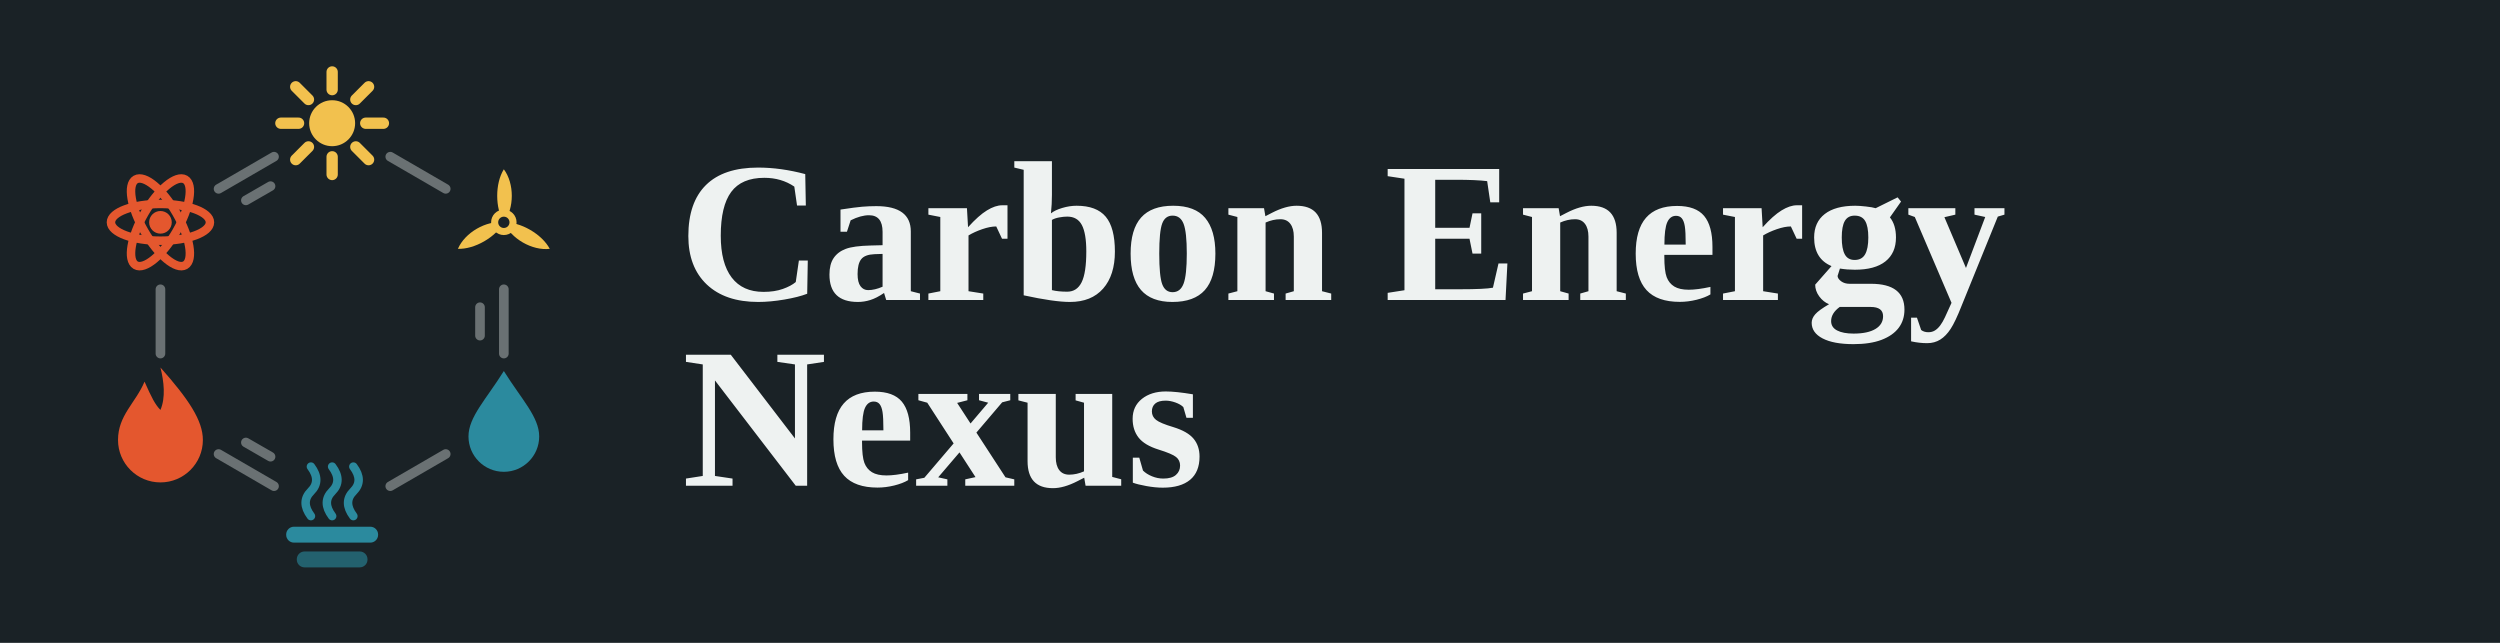
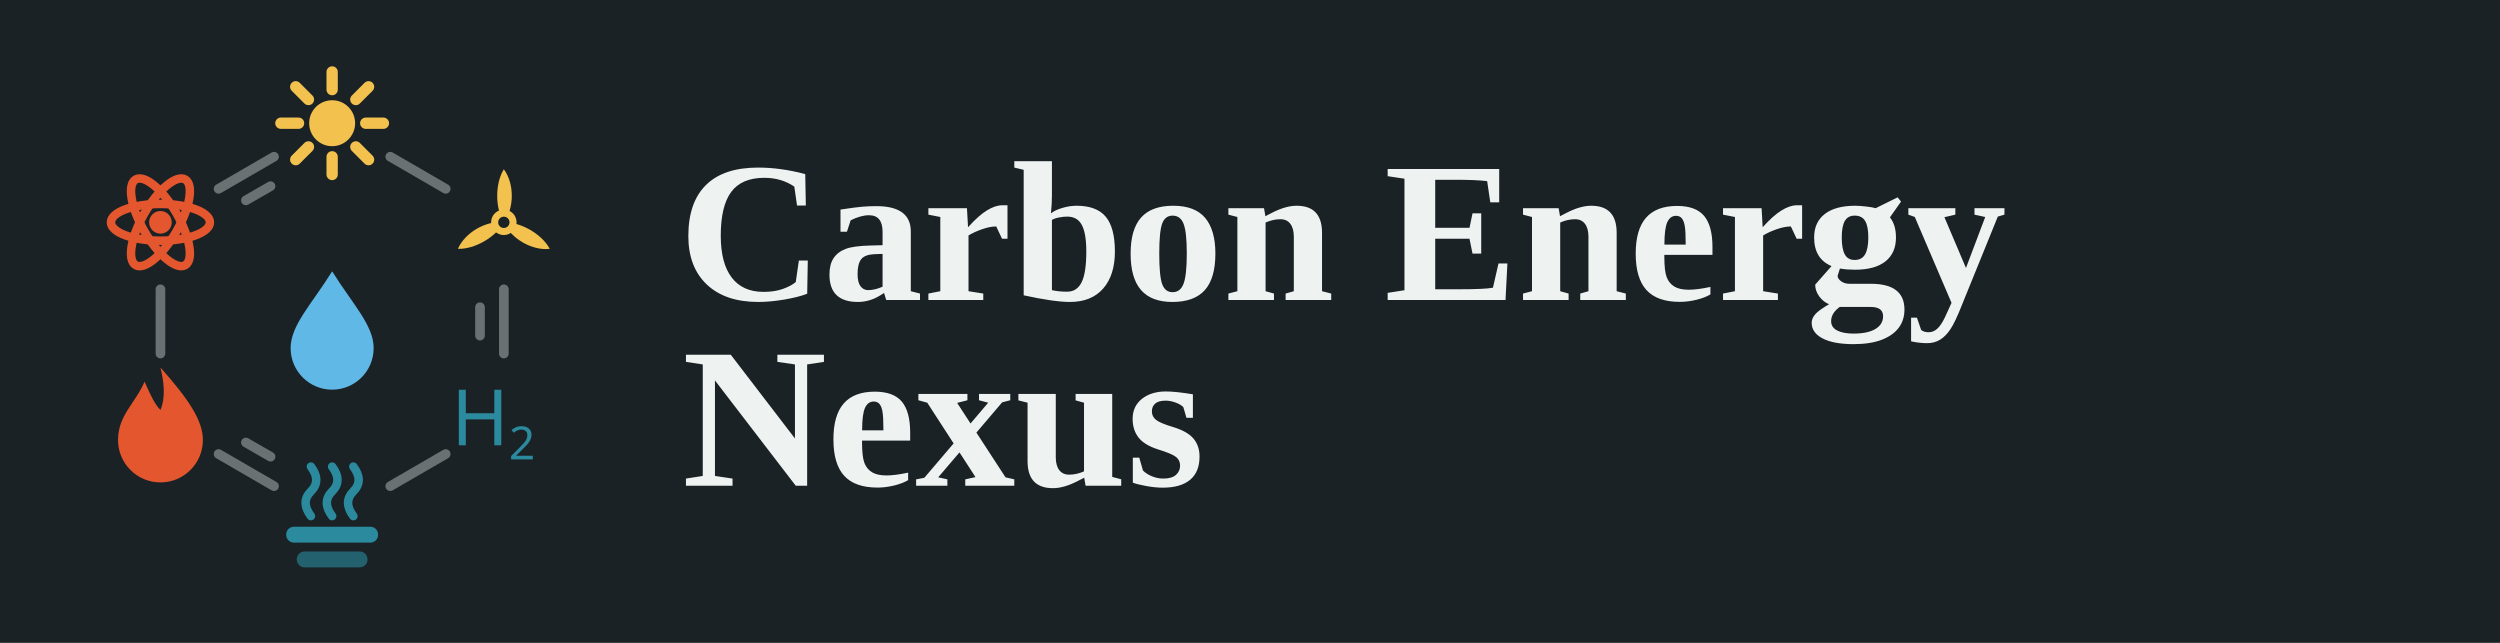
<svg xmlns="http://www.w3.org/2000/svg" viewBox="0 0 1400 360">
  <rect width="1400" height="360" fill="#1A2226" />
  <g transform="translate(36 30) scale(1.5)">
    <line x1="78.3" y1="38.5" x2="57.6" y2="50.5" stroke="#EEF2F1" stroke-opacity="0.38" stroke-width="3.6" stroke-linecap="round" />
    <line x1="77.0" y1="49.5" x2="67.8" y2="54.8" stroke="#EEF2F1" stroke-opacity="0.38" stroke-width="3.6" stroke-linecap="round" />
    <line x1="35.9" y1="88.0" x2="35.9" y2="112.0" stroke="#EEF2F1" stroke-opacity="0.38" stroke-width="3.6" stroke-linecap="round" />
    <line x1="57.6" y1="149.5" x2="78.3" y2="161.5" stroke="#EEF2F1" stroke-opacity="0.38" stroke-width="3.6" stroke-linecap="round" />
    <line x1="67.8" y1="145.2" x2="77.0" y2="150.5" stroke="#EEF2F1" stroke-opacity="0.38" stroke-width="3.6" stroke-linecap="round" />
    <line x1="121.7" y1="161.5" x2="142.4" y2="149.5" stroke="#EEF2F1" stroke-opacity="0.38" stroke-width="3.6" stroke-linecap="round" />
    <line x1="164.1" y1="112.0" x2="164.1" y2="88.0" stroke="#EEF2F1" stroke-opacity="0.38" stroke-width="3.6" stroke-linecap="round" />
    <line x1="155.2" y1="105.3" x2="155.2" y2="94.7" stroke="#EEF2F1" stroke-opacity="0.38" stroke-width="3.6" stroke-linecap="round" />
    <line x1="142.4" y1="50.5" x2="121.7" y2="38.5" stroke="#EEF2F1" stroke-opacity="0.38" stroke-width="3.6" stroke-linecap="round" />
    <g transform="translate(100.0 26.0) scale(1.32)">
      <circle r="6.5" fill="#F2C14E" />
      <line x1="9.5" y1="0.0" x2="14.5" y2="0.0" stroke="#F2C14E" stroke-width="3.2" stroke-linecap="round" />
      <line x1="6.7" y1="6.7" x2="10.3" y2="10.3" stroke="#F2C14E" stroke-width="3.2" stroke-linecap="round" />
      <line x1="0.0" y1="9.5" x2="0.0" y2="14.5" stroke="#F2C14E" stroke-width="3.2" stroke-linecap="round" />
      <line x1="-6.7" y1="6.7" x2="-10.3" y2="10.3" stroke="#F2C14E" stroke-width="3.2" stroke-linecap="round" />
      <line x1="-9.5" y1="0.0" x2="-14.5" y2="0.0" stroke="#F2C14E" stroke-width="3.2" stroke-linecap="round" />
      <line x1="-6.7" y1="-6.7" x2="-10.3" y2="-10.3" stroke="#F2C14E" stroke-width="3.2" stroke-linecap="round" />
      <line x1="-0.0" y1="-9.5" x2="-0.0" y2="-14.5" stroke="#F2C14E" stroke-width="3.2" stroke-linecap="round" />
      <line x1="6.7" y1="-6.7" x2="10.3" y2="-10.3" stroke="#F2C14E" stroke-width="3.2" stroke-linecap="round" />
    </g>
    <g transform="translate(164.1 63.0) scale(1.32)">
      <path d="M0 0 C3 -4 3 -11 0 -15 C-2.5 -11 -2.5 -4 0 0 Z" fill="#F2C14E" transform="rotate(0)" />
      <path d="M0 0 C3 -4 3 -11 0 -15 C-2.5 -11 -2.5 -4 0 0 Z" fill="#F2C14E" transform="rotate(120)" />
      <path d="M0 0 C3 -4 3 -11 0 -15 C-2.5 -11 -2.5 -4 0 0 Z" fill="#F2C14E" transform="rotate(240)" />
      <circle r="2.6" fill="#1A2226" stroke="#F2C14E" stroke-width="2" />
    </g>
    <g transform="translate(164.1 137.0) scale(1.32)">
-       <path d="M0 -14 C5 -6 10 -1 10 4.5 A10 10 0 0 1 -10 4.5 C-10 -1 -5 -6 0 -14 Z" fill="#2B8A9E" />
+       <text x="-3" y="7" text-anchor="middle" font-family="IBM Plex Sans SemiBold" font-size="22" fill="#2B8A9E">H<tspan font-size="13" dy="4">2</tspan>
+       </text>
    </g>
    <g transform="translate(100.0 174.0) scale(1.32)">
      <rect x="-13" y="2" width="26" height="4.5" rx="2.2" fill="#2B8A9E" />
      <rect x="-10" y="9" width="20" height="4.5" rx="2.2" fill="#2B8A9E" fill-opacity=".6" />
      <path d="M-6 -1 q-3 -4 0 -7 q3 -3 0 -7 M0 -1 q-3 -4 0 -7 q3 -3 0 -7 M6 -1 q-3 -4 0 -7 q3 -3 0 -7" fill="none" stroke="#2B8A9E" stroke-width="2.4" stroke-linecap="round" />
    </g>
    <g transform="translate(35.9 137.0) scale(1.32)">
      <path d="M0 -15 C8 -6 12 0 12 5.5 A12 12 0 0 1 -12 5.5 C-12 -1.5 -7 -5 -4.5 -11 C-2.5 -6.5 -1.5 -4.5 0 -3 C1.5 -6.5 1 -11 0 -15 Z" fill="#E4572E" />
    </g>
    <g transform="translate(35.9 63.0) scale(1.32)">
      <ellipse rx="14" ry="5.2" fill="none" stroke="#E4572E" stroke-width="2.4" transform="rotate(0)" />
      <ellipse rx="14" ry="5.2" fill="none" stroke="#E4572E" stroke-width="2.4" transform="rotate(60)" />
      <ellipse rx="14" ry="5.2" fill="none" stroke="#E4572E" stroke-width="2.4" transform="rotate(120)" />
      <circle r="3.2" fill="#E4572E" />
    </g>
+     <path transform="translate(100 103) scale(1.55)" d="M0 -14 C5 -6 10 -1 10 4.5 A10 10 0 0 1 -10 4.5 C-10 -1 -5 -6 0 -14 Z" fill="#5FB8E6" />
  </g>
  <text x="380" y="168" font-family="Source Serif 4" font-weight="700" font-size="112" fill="#EEF2F1">Carbon Energy</text>
  <text x="382" y="272" font-family="Source Serif 4" font-weight="700" font-size="112" fill="#EEF2F1">Nexus</text>
</svg>
